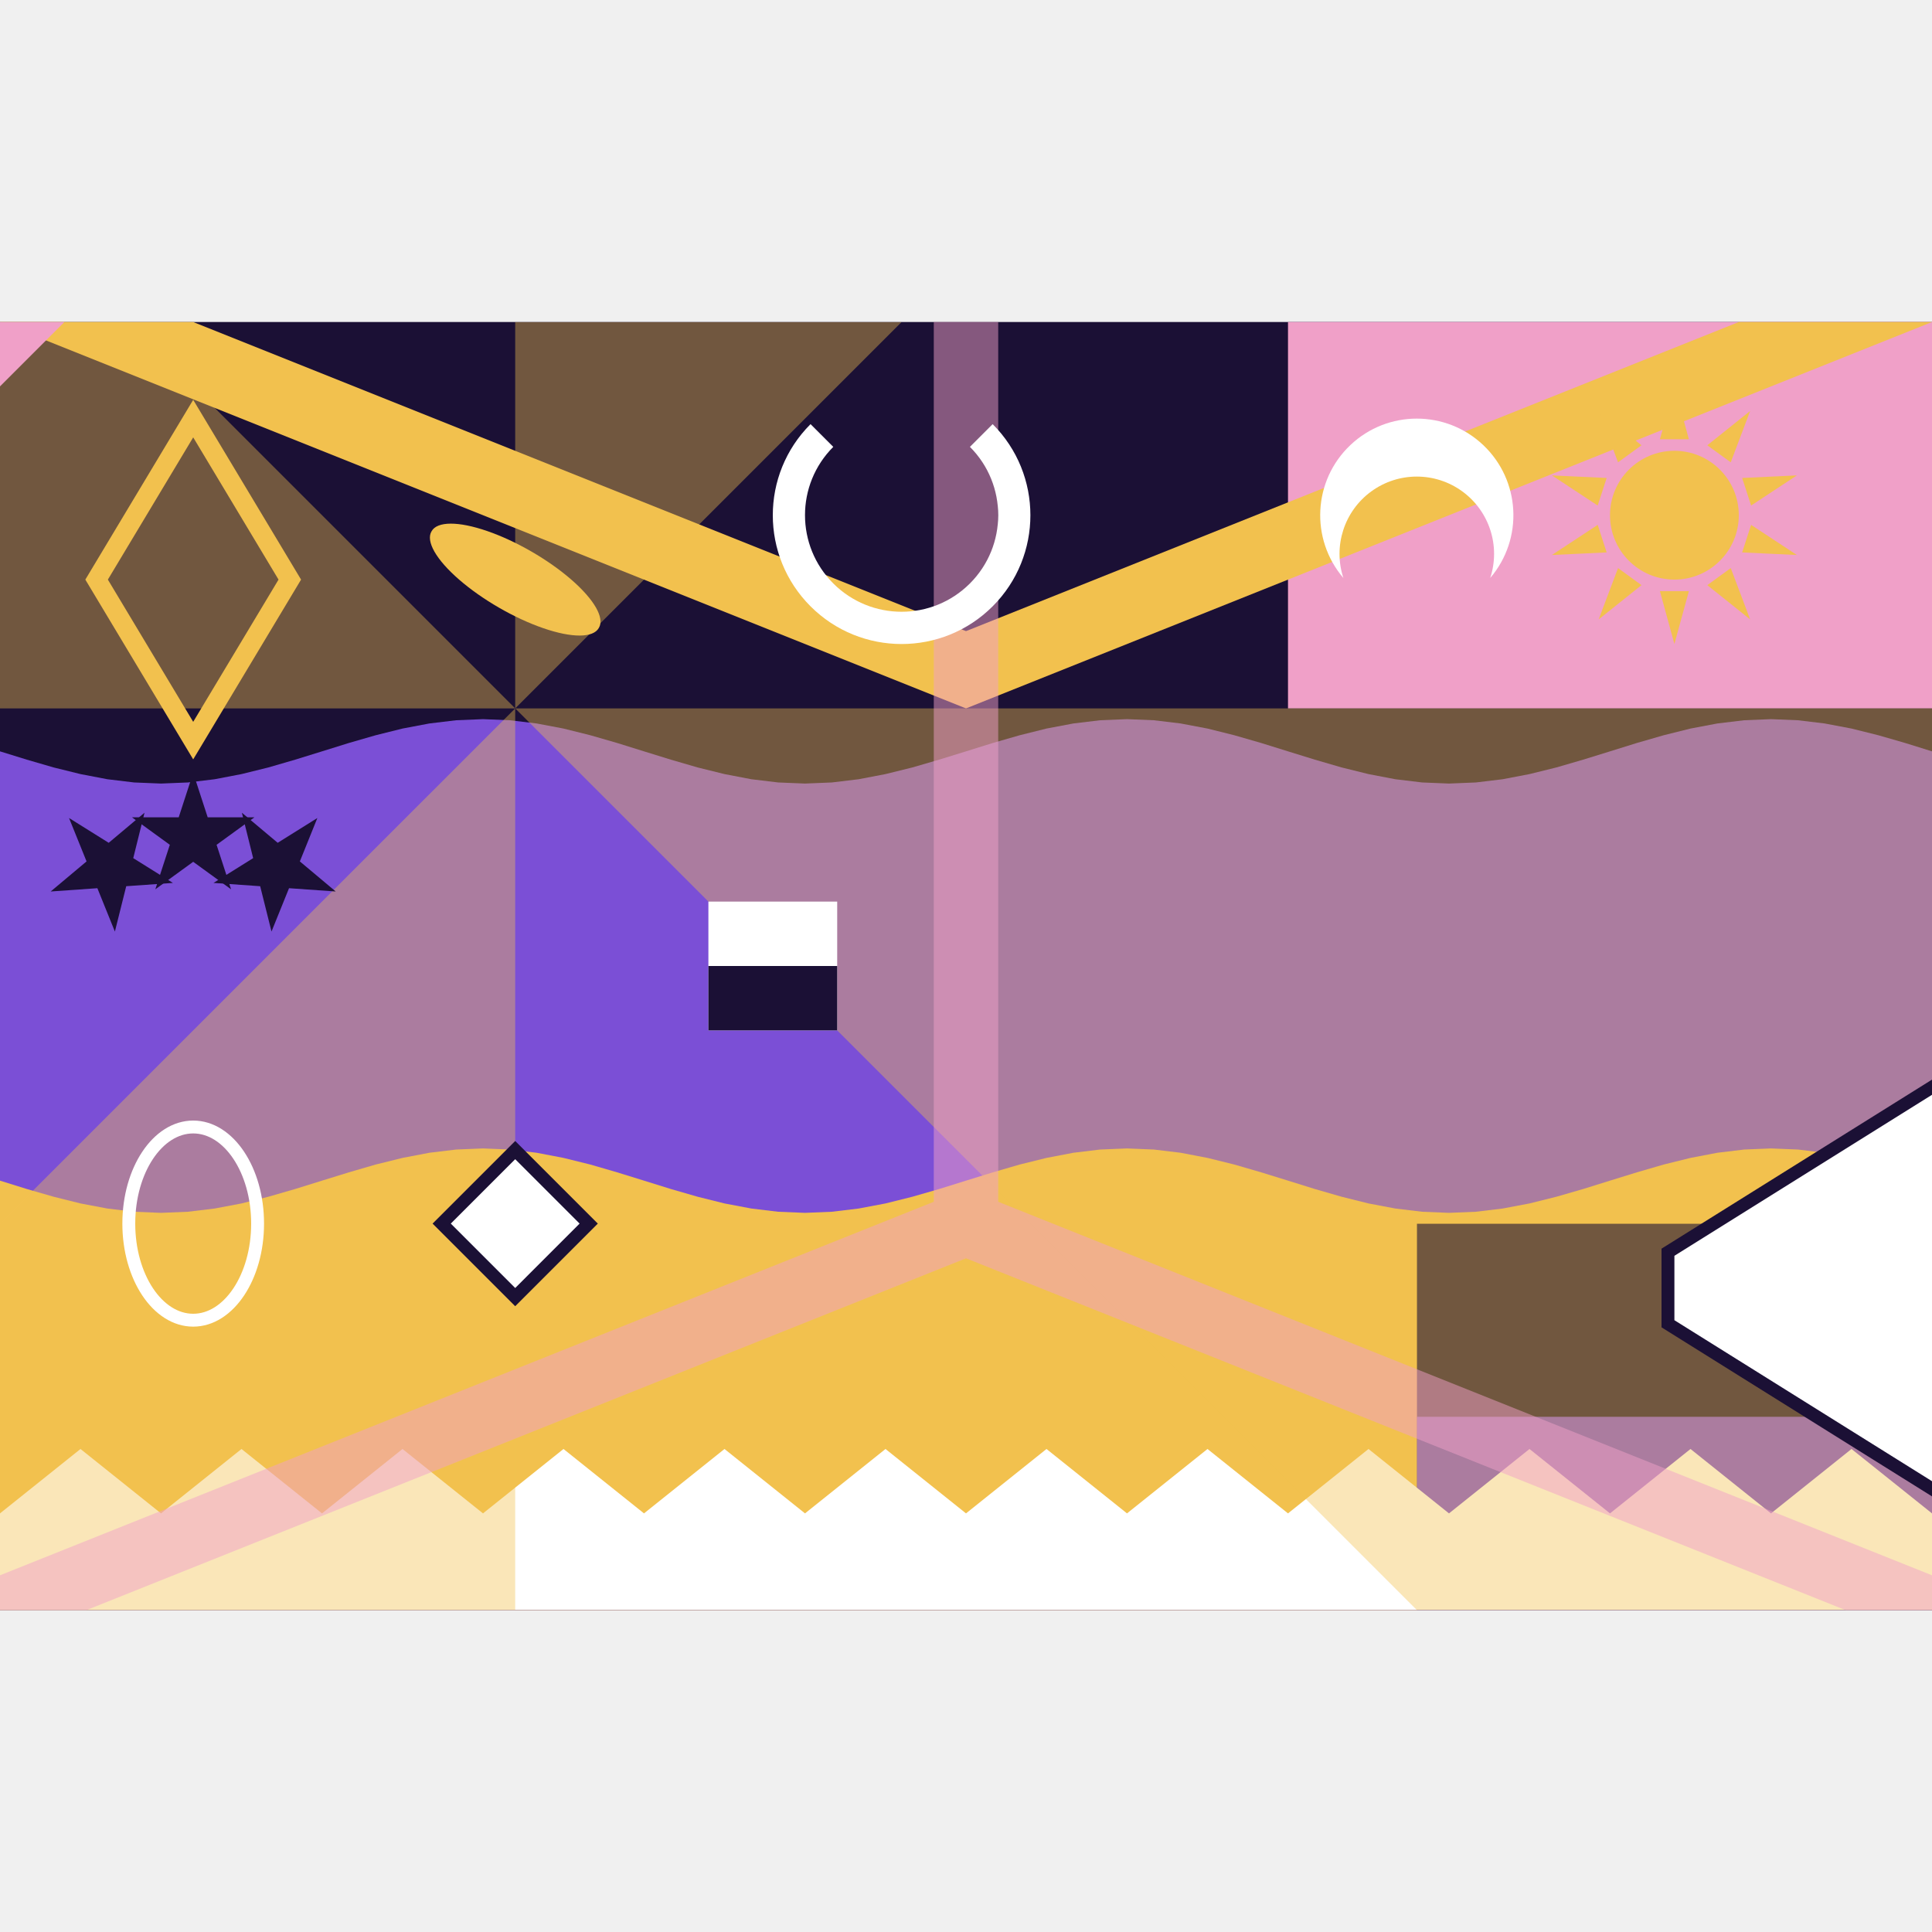
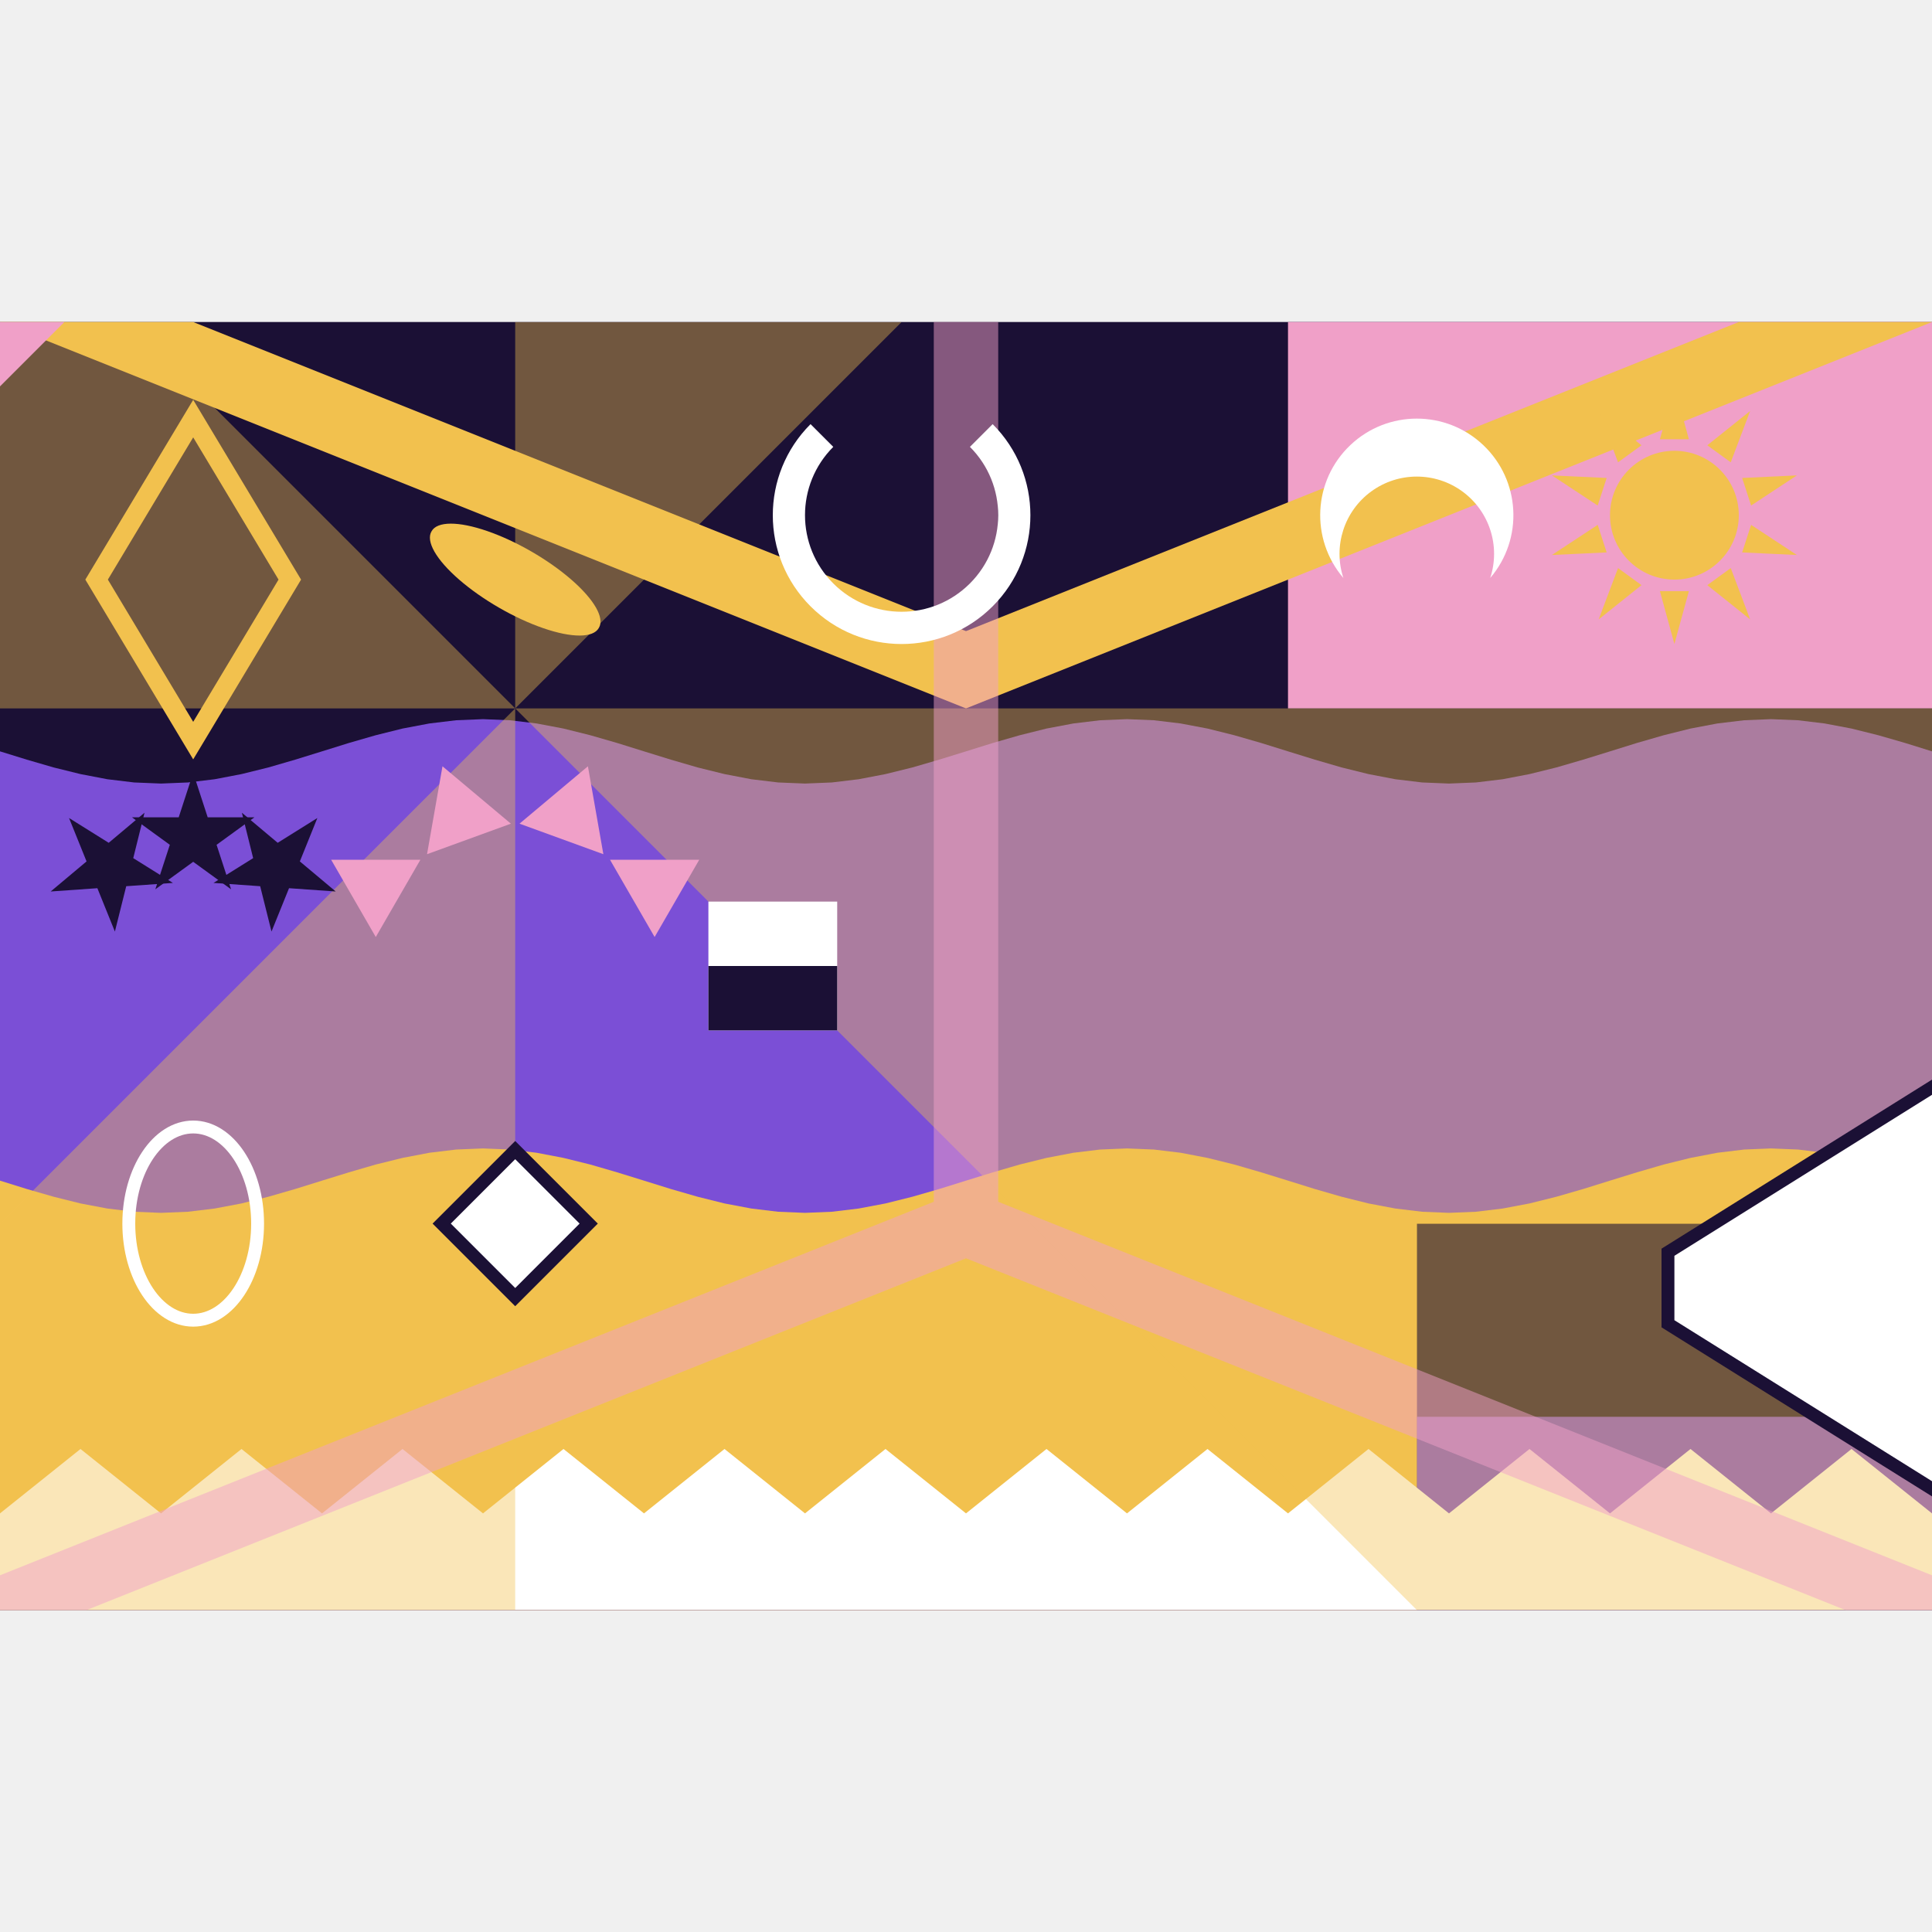
<svg xmlns="http://www.w3.org/2000/svg" viewBox="0 -5 30 30" width="600" height="600">
-   <clipPath id="vx-70528624cdcc16e3-b554-flag1">
+   <clipPath id="vx-dbc71950245ea5a5-b554-flag1">
    <polygon points="0,0 30,0 30,20 0,20" />
  </clipPath>
-   <g clip-path="url(#vx-70528624cdcc16e3-b554-flag1)">
+   <g clip-path="url(#vx-dbc71950245ea5a5-b554-flag1)">
    <polygon points="-21.056,-2 51.056,-2 51.056,22 -21.056,22" fill="#1b1035" />
    <polygon points="-21.056,6.667 0,6.667 0.417,6.796 0.833,6.917 1.25,7.02 1.667,7.1 2.083,7.15 2.5,7.167 2.917,7.15 3.333,7.1 3.75,7.02 4.167,6.917 4.583,6.796 5,6.667 5.417,6.537 5.833,6.417 6.25,6.313 6.667,6.234 7.083,6.184 7.5,6.167 7.917,6.184 8.333,6.234 8.75,6.313 9.167,6.417 9.583,6.537 10,6.667 10.417,6.796 10.833,6.917 11.25,7.02 11.667,7.1 12.083,7.15 12.5,7.167 12.917,7.15 13.333,7.1 13.75,7.02 14.167,6.917 14.583,6.796 15,6.667 15.417,6.537 15.833,6.417 16.25,6.313 16.667,6.234 17.083,6.184 17.5,6.167 17.917,6.184 18.333,6.234 18.75,6.313 19.167,6.417 19.583,6.537 20,6.667 20.417,6.796 20.833,6.917 21.25,7.02 21.667,7.1 22.083,7.15 22.5,7.167 22.917,7.15 23.333,7.1 23.75,7.02 24.167,6.917 24.583,6.796 25,6.667 25.417,6.537 25.833,6.417 26.25,6.313 26.667,6.234 27.083,6.184 27.5,6.167 27.917,6.184 28.333,6.234 28.75,6.313 29.167,6.417 29.583,6.537 30,6.667 51.056,6.667 51.056,22 -21.056,22" fill="#7b4fd6" />
    <polygon points="-21.056,13.333 0,13.333 0.417,13.463 0.833,13.583 1.25,13.687 1.667,13.766 2.083,13.816 2.5,13.833 2.917,13.816 3.333,13.766 3.75,13.687 4.167,13.583 4.583,13.463 5,13.333 5.417,13.204 5.833,13.083 6.25,12.98 6.667,12.9 7.083,12.85 7.5,12.833 7.917,12.85 8.333,12.9 8.75,12.98 9.167,13.083 9.583,13.204 10,13.333 10.417,13.463 10.833,13.583 11.25,13.687 11.667,13.766 12.083,13.816 12.5,13.833 12.917,13.816 13.333,13.766 13.75,13.687 14.167,13.583 14.583,13.463 15,13.333 15.417,13.204 15.833,13.083 16.25,12.98 16.667,12.9 17.083,12.85 17.5,12.833 17.917,12.85 18.333,12.9 18.75,12.98 19.167,13.083 19.583,13.204 20,13.333 20.417,13.463 20.833,13.583 21.25,13.687 21.667,13.766 22.083,13.816 22.5,13.833 22.917,13.816 23.333,13.766 23.75,13.687 24.167,13.583 24.583,13.463 25,13.333 25.417,13.204 25.833,13.083 26.25,12.98 26.667,12.9 27.083,12.85 27.5,12.833 27.917,12.85 28.333,12.9 28.75,12.98 29.167,13.083 29.583,13.204 30,13.333 51.056,13.333 51.056,22 -21.056,22" fill="#f2c14e" />
    <polygon points="20,0 30,0 30,6 20,6" fill="#f0a0c8" />
-     <clipPath id="vx-70528624cdcc16e3-b554-panel2">
+     <clipPath id="vx-dbc71950245ea5a5-b554-panel2">
      <polygon points="0,0 8,0 8,6 0,6" />
    </clipPath>
-     <g transform="translate(22 14)" clip-path="url(#vx-70528624cdcc16e3-b554-panel2)" style="isolation:isolate">
+     <g transform="translate(22 14)" clip-path="url(#vx-dbc71950245ea5a5-b554-panel2)" style="isolation:isolate">
      <polygon points="0,0 8,0 8,6 0,6" fill="#1b1035" />
      <polygon points="0,3 8,3 8,6 0,6" fill="#7b4fd6" />
    </g>
-     <clipPath id="vx-70528624cdcc16e3-b554-panel3">
+     <clipPath id="vx-dbc71950245ea5a5-b554-panel3">
      <polygon points="0,2.5 0,1 1.25,0 2.5,1 3.75,0 5,1 6.25,0 7.5,1 8.75,0 10,1 11.25,0 12.5,1 13.75,0 15,1 16.25,0 17.5,1 18.75,0 20,1 21.25,0 22.5,1 23.75,0 25,1 26.25,0 27.5,1 28.75,0 30,1 30,2.5" />
    </clipPath>
-     <g transform="translate(0 17.5)" clip-path="url(#vx-70528624cdcc16e3-b554-panel3)" style="isolation:isolate">
+     <g transform="translate(0 17.5)" clip-path="url(#vx-dbc71950245ea5a5-b554-panel3)" style="isolation:isolate">
      <polygon points="0,0 30,0 30,2.5 0,2.5" fill="#ffffff" />
    </g>
    <g opacity="0.4">
      <polygon points="14,0 8,6 8,0" fill="#f2c14e" />
      <polygon points="30,20 22,20 8,6 30,6" fill="#f2c14e" />
      <polygon points="0,20 0,14 8,6 8,20" fill="#f2c14e" />
      <polygon points="0,0 2,0 8,6 0,6" fill="#f2c14e" />
    </g>
    <polygon points="15,6 51.056,-8.422 51.056,-9.622 15,4.8 -21.056,-9.622 -21.056,-8.422" fill="#f2c14e" />
    <polygon points="66.056,-10.535 26,14.5 26,15.5 66.056,40.535" fill="#1b1035" stroke="#1b1035" stroke-width="0.4" stroke-linejoin="miter" stroke-miterlimit="10" />
    <polygon points="66.056,-10.535 26,14.5 26,15.5 66.056,40.535" fill="#ffffff" />
    <g opacity="0.5">
      <polygon points="-34.591,33.298 14.5,13.661 14.5,-37.056 15.5,-37.056 15.5,13.661 64.591,33.298 64.219,34.226 15,14.539 -34.219,34.226" fill="#f0a0c8" />
    </g>
    <polygon points="3,1.5 4.5,4 3,6.5 1.5,4" fill="none" stroke="#f2c14e" stroke-width="0.3" stroke-linejoin="miter" stroke-miterlimit="10" />
    <path d="M6.701 3.25A1.5 0.5 30 1 0 9.299 4.75A1.5 0.5 30 1 0 6.701 3.25Z" fill="#f2c14e" />
    <path d="M2 14A1 1.5 0 1 0 4 14A1 1.5 0 1 0 2 14Z" fill="none" stroke="#ffffff" stroke-width="0.2" stroke-linejoin="miter" stroke-miterlimit="10" />
    <polygon points="8,13 9,14 8,15 7,14" fill="#1b1035" stroke="#1b1035" stroke-width="0.4" stroke-linejoin="miter" stroke-miterlimit="10" />
    <polygon points="8,13 9,14 8,15 7,14" fill="#ffffff" />
    <path d="M25 3A1 1 0 1 0 27 3A1 1 0 1 0 25 3Z M26.225 1.821L26 1L25.775 1.821Z M26.875 2.179L27.176 1.382L26.511 1.914Z M27.191 2.85L27.902 2.382L27.052 2.422Z M27.052 3.578L27.902 3.618L27.191 3.15Z M26.511 4.086L27.176 4.618L26.875 3.821Z M25.775 4.179L26 5L26.225 4.179Z M25.125 3.821L24.824 4.618L25.489 4.086Z M24.809 3.15L24.098 3.618L24.948 3.578Z M24.948 2.422L24.098 2.382L24.809 2.85Z M25.489 1.914L24.824 1.382L25.125 2.179Z" fill="#f2c14e" />
    <path d="M23.14 3.975A1.5 1.5 0 1 0 20.86 3.975A1.2 1.2 0 1 1 23.14 3.975Z" fill="#ffffff" />
    <path d="M15.414 1.586A2 2 0 1 1 12.586 1.586L12.939 1.939A1.5 1.5 0 1 0 15.061 1.939Z" fill="#ffffff" />
    <polygon points="1.072,7.702 1.688,8.087 2.244,7.62 2.069,8.325 2.685,8.71 1.96,8.761 1.784,9.465 1.512,8.792 0.787,8.843 1.344,8.376" fill="#1b1035" />
    <polygon points="3,7 3.225,7.691 3.951,7.691 3.363,8.118 3.588,8.809 3,8.382 2.412,8.809 2.637,8.118 2.049,7.691 2.775,7.691" fill="#1b1035" />
    <polygon points="4.928,7.702 4.656,8.376 5.213,8.843 4.488,8.792 4.216,9.465 4.04,8.761 3.315,8.71 3.931,8.325 3.756,7.62 4.312,8.087" fill="#1b1035" />
+     <polygon points="5.142,8.35 6.528,8.35 5.835,9.55" fill="#f0a0c8" />
+     <polygon points="6.871,6.899 7.933,7.79 6.631,8.264" fill="#f0a0c8" />
+     <polygon points="9.129,6.899 9.369,8.264 8.067,7.79" fill="#f0a0c8" />
+     <polygon points="10.858,8.35 10.165,9.55 9.472,8.35" fill="#f0a0c8" />
    <polygon points="0,0 1,0 0,1" fill="#f0a0c8" />
-     <clipPath id="vx-70528624cdcc16e3-b554-clip4">
+     <clipPath id="vx-dbc71950245ea5a5-b554-clip4">
      <polygon points="11,9 13,9 13,11 11,11" />
    </clipPath>
-     <g clip-path="url(#vx-70528624cdcc16e3-b554-clip4)">
+     <g clip-path="url(#vx-dbc71950245ea5a5-b554-clip4)">
      <polygon points="0,0 30,0 30,20 0,20" fill="#ffffff" />
      <polygon points="15,0 30,0 30,20 15,20" fill="#1b1035" />
      <polygon points="0,10 30,10 30,20 0,20" fill="#1b1035" />
      <polygon points="15,10 30,10 30,20 15,20" fill="#ffffff" />
    </g>
  </g>
</svg>
